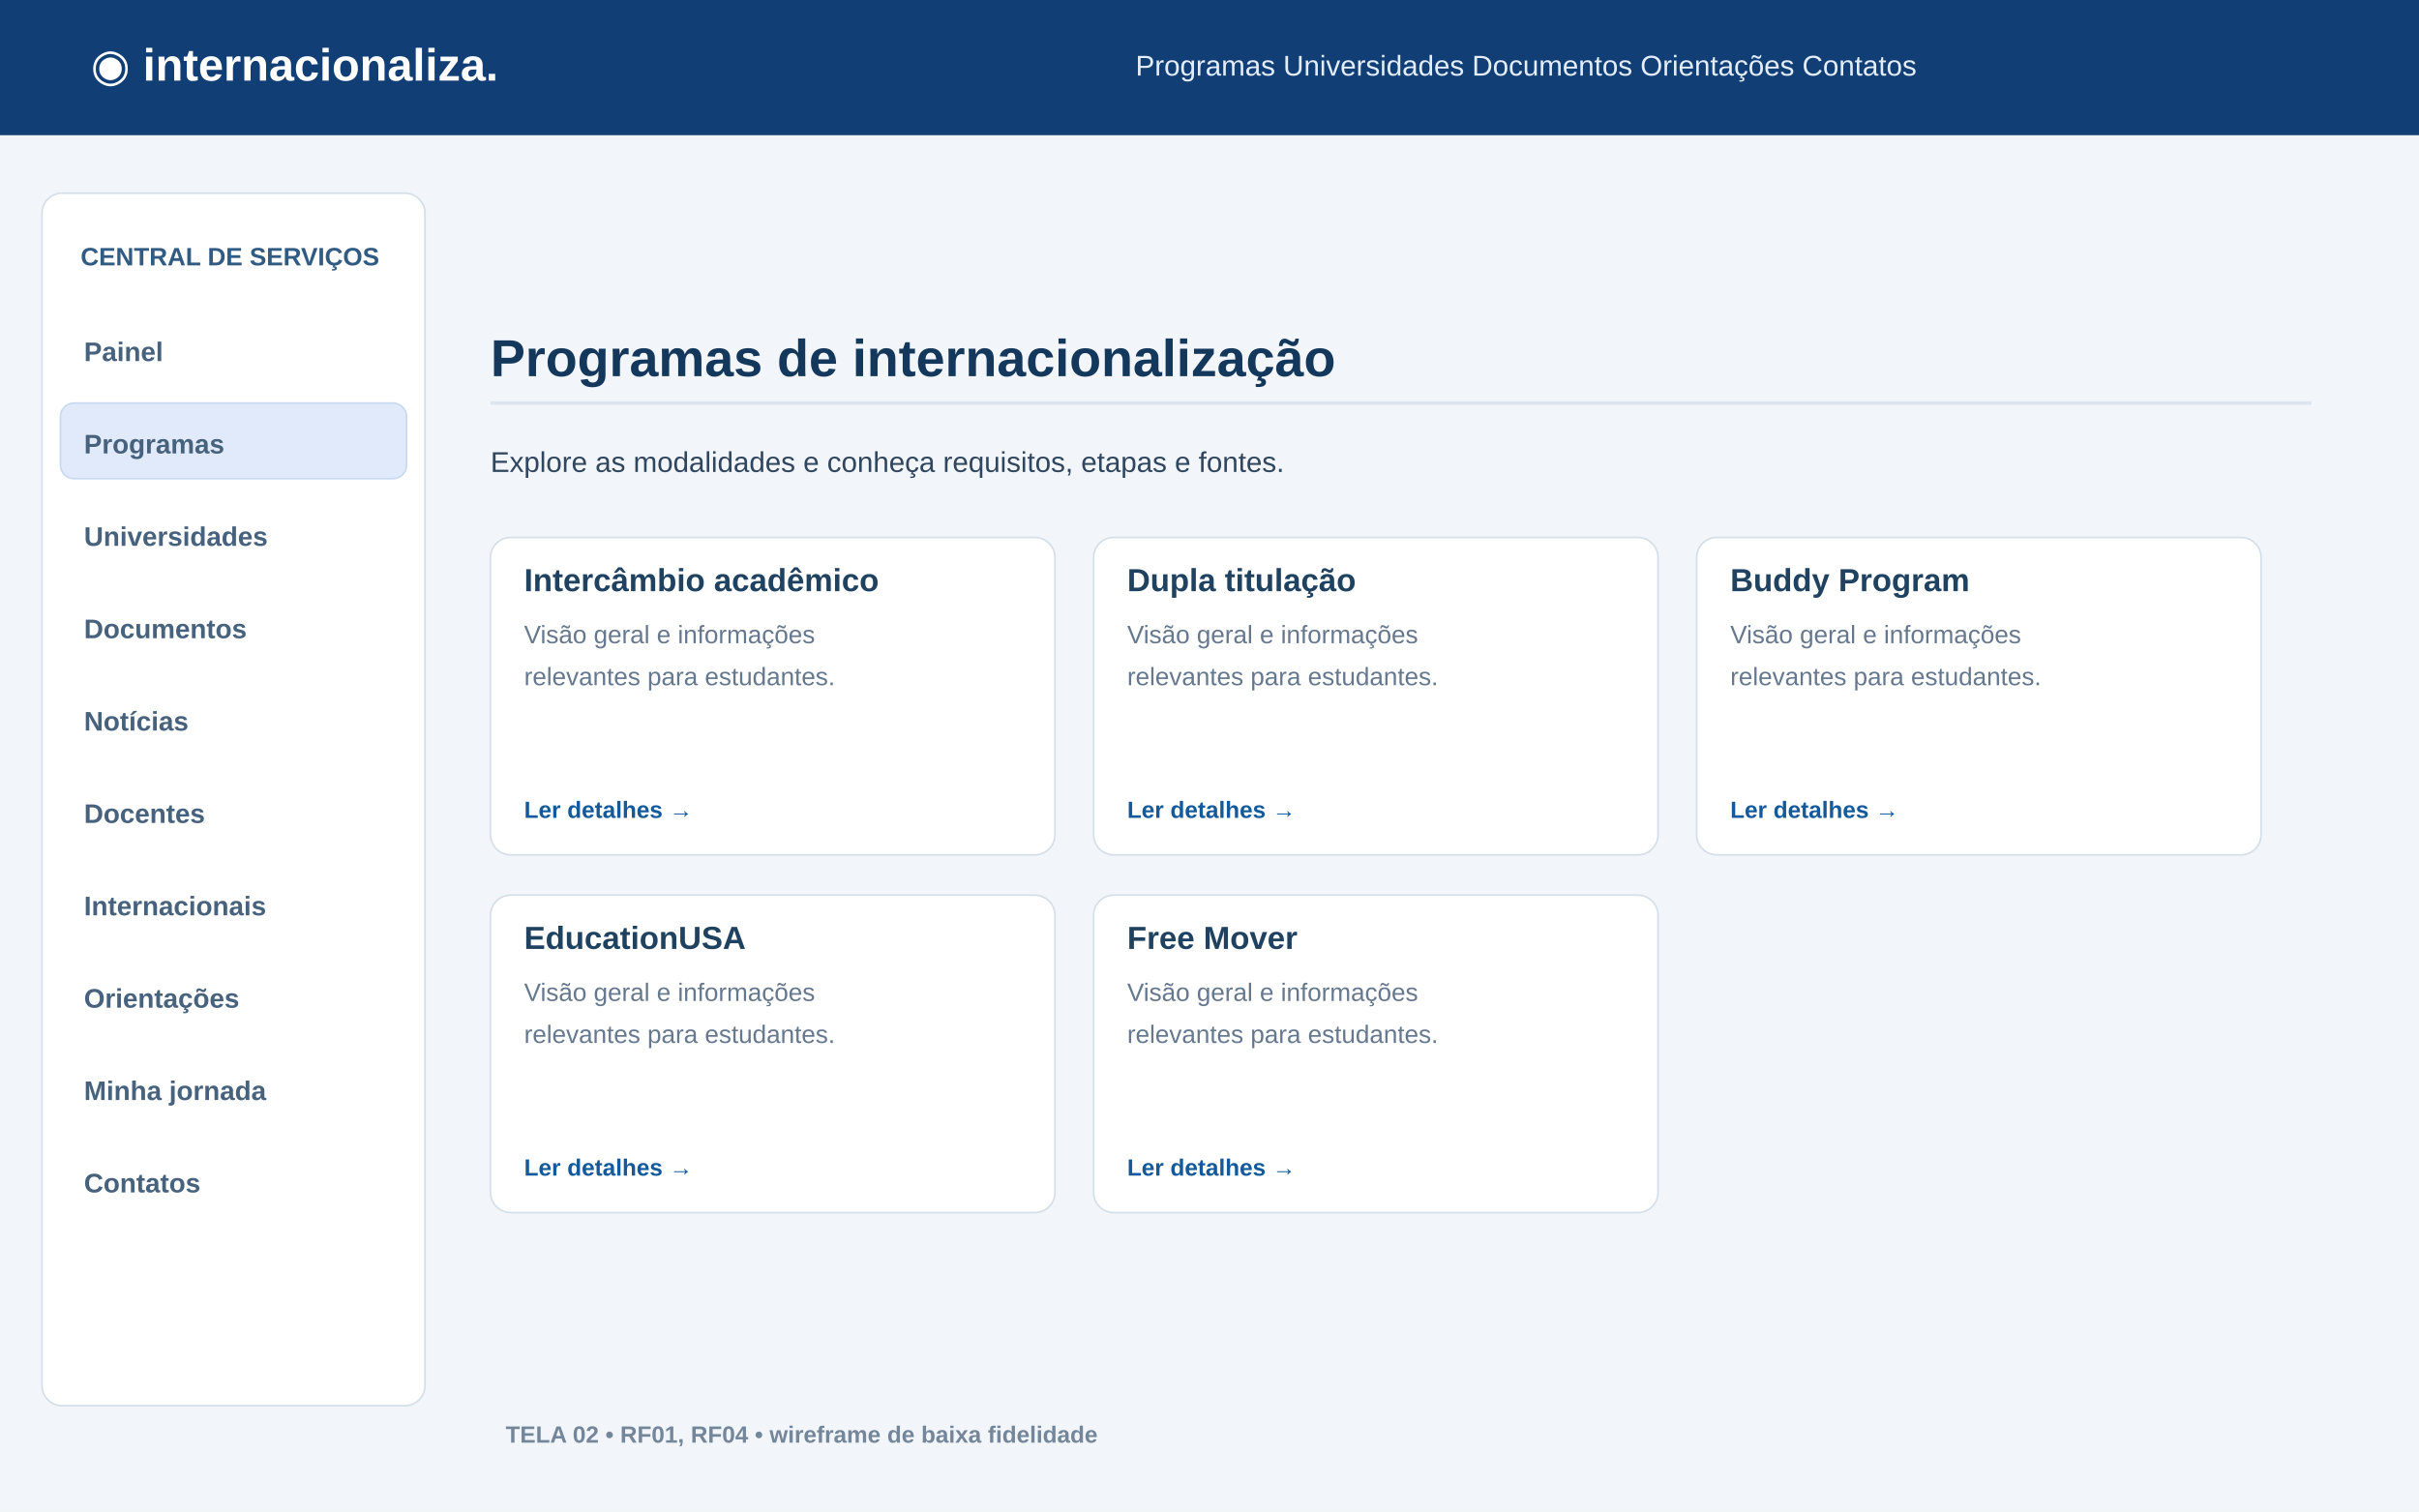
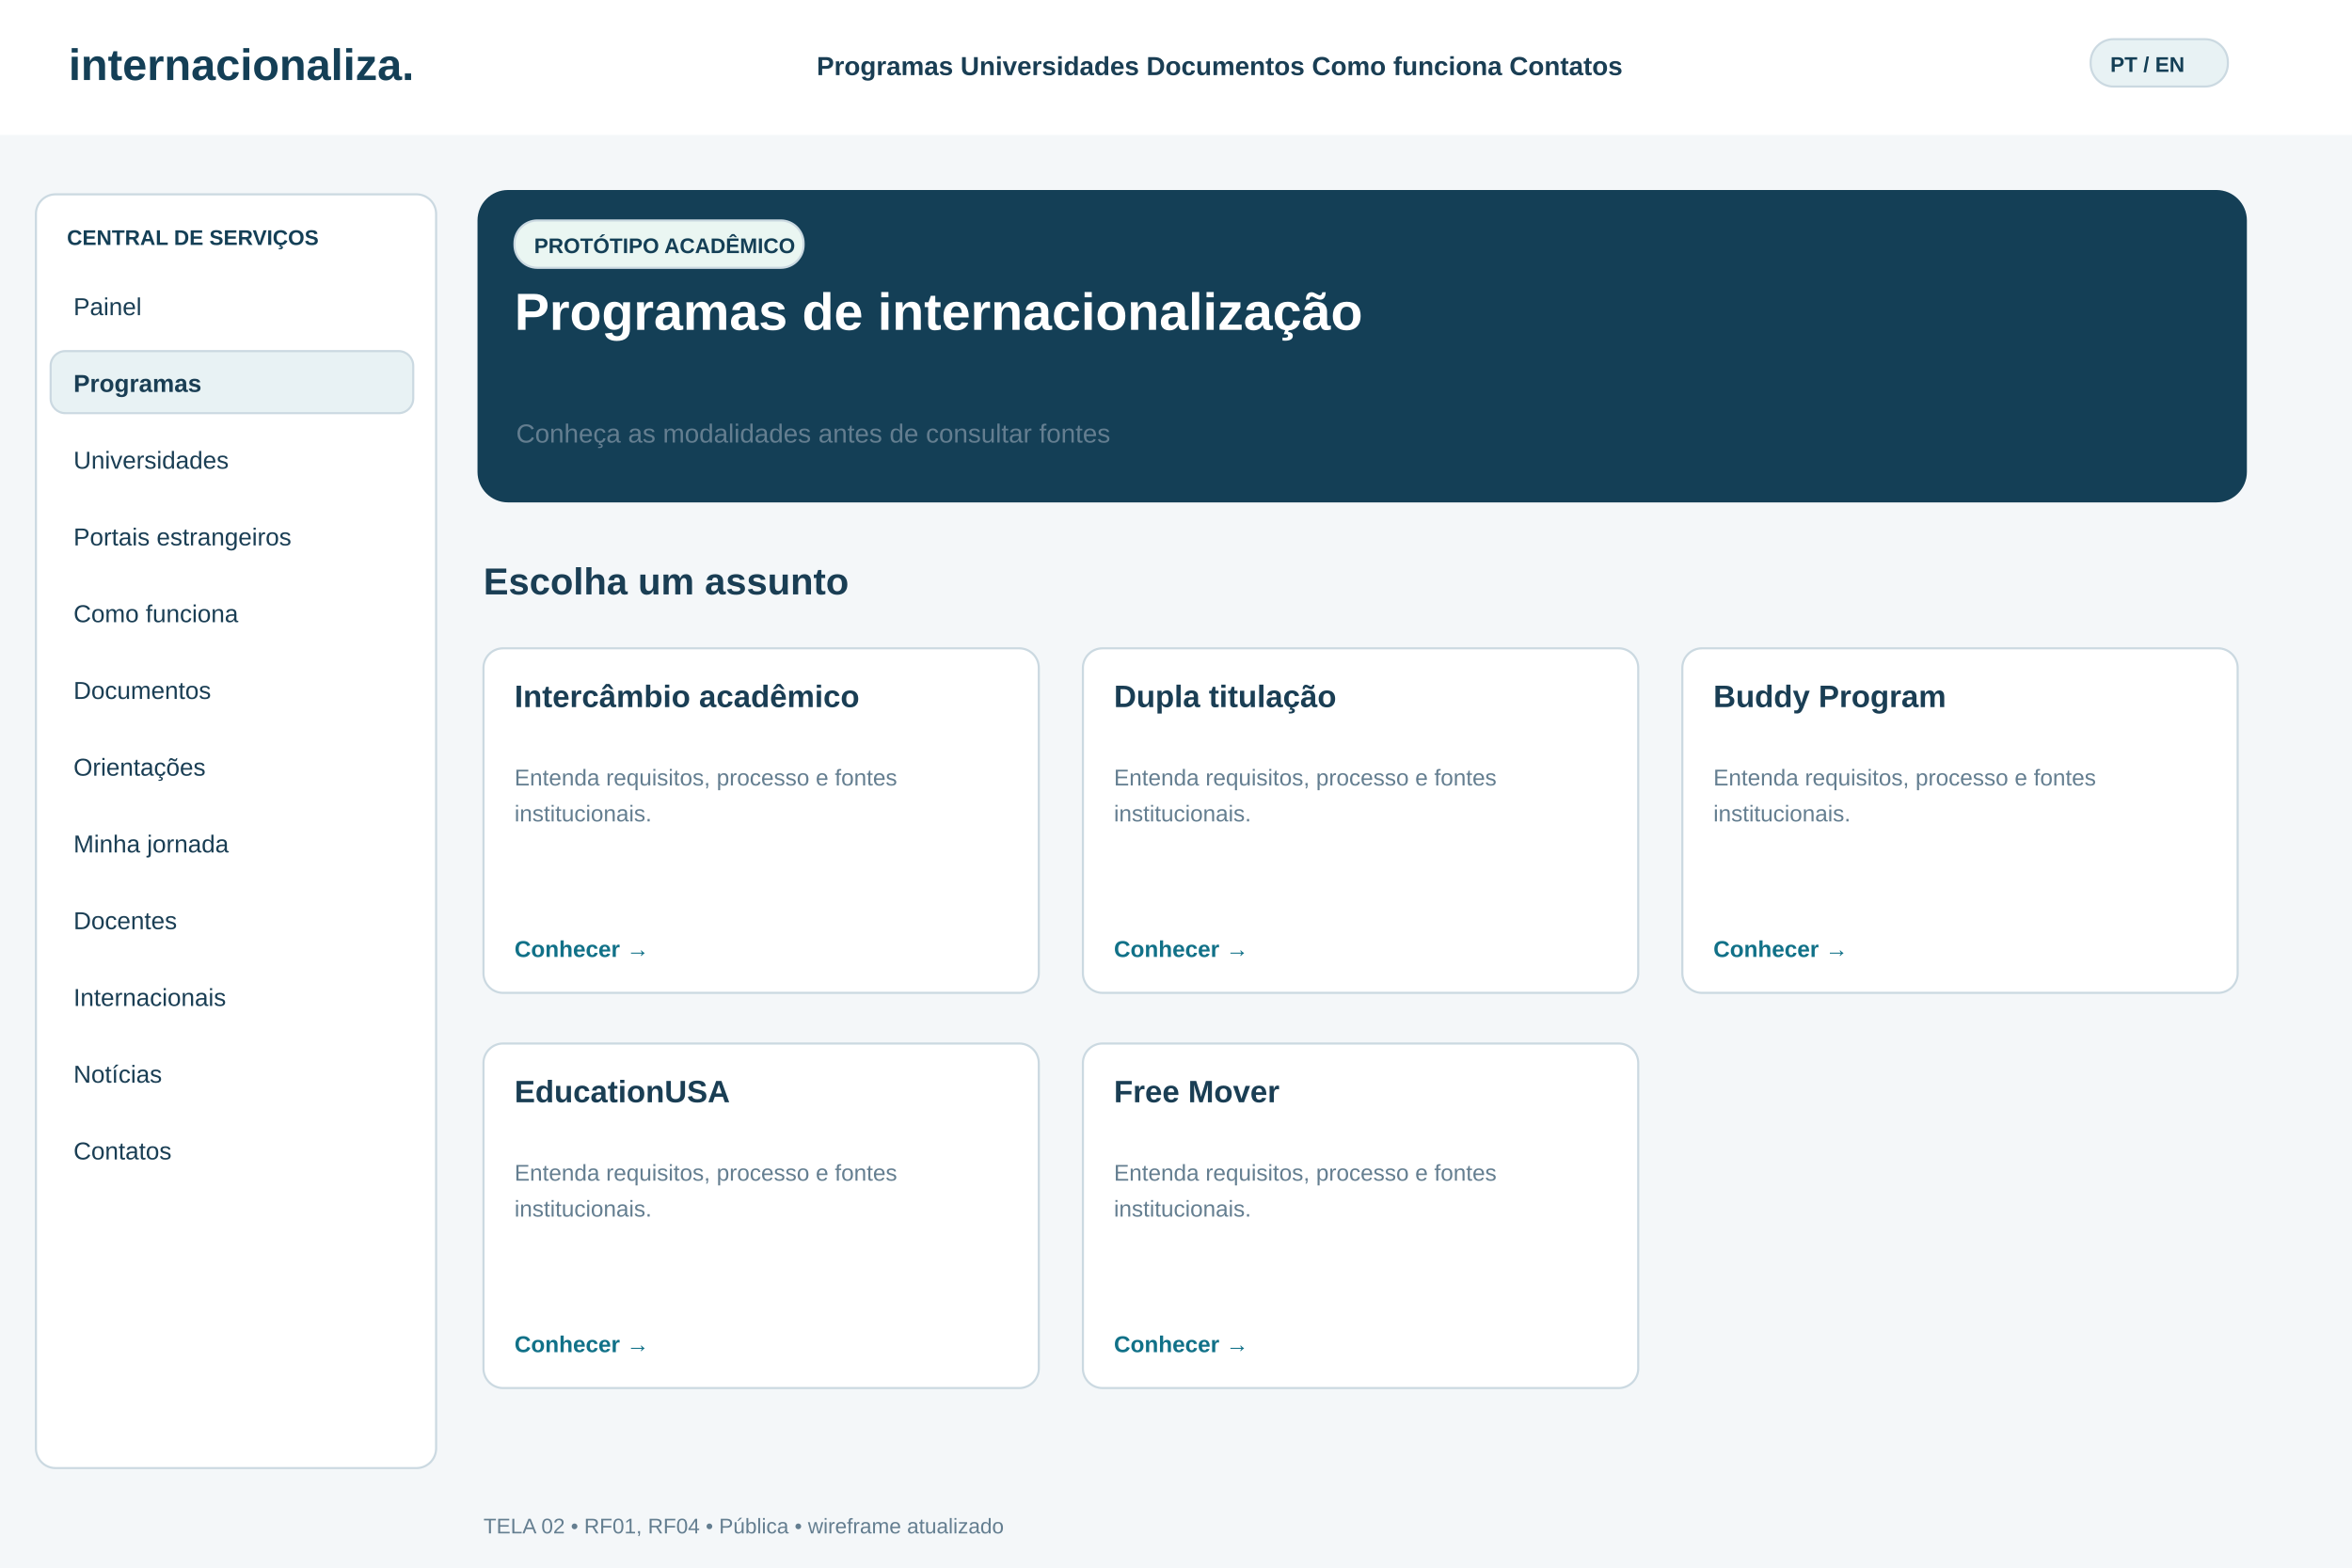
- <svg xmlns="http://www.w3.org/2000/svg" viewBox="0 0 1440 900" role="img" aria-labelledby="title desc">
-   <rect width="1440" height="900" fill="#f2f5f9" />
-   <rect x="0" y="0" width="1440" height="80" rx="0" fill="#113e75" stroke="#113e75" stroke-width="1" />
-   <text x="54" y="48" font-family="Arial,Helvetica,sans-serif" font-size="27" font-weight="800" fill="#fff">◉ internacionaliza.</text>
-   <text x="676" y="45" font-family="Arial,Helvetica,sans-serif" font-size="17" font-weight="400" fill="#e3edfb">Programas   Universidades   Documentos   Orientações   Contatos</text>
-   <rect x="25" y="115" width="228" height="722" rx="12" fill="#fff" stroke="#d5dfe9" stroke-width="1" />
-   <text x="48" y="158" font-family="Arial,Helvetica,sans-serif" font-size="15" font-weight="800" fill="#315b82">CENTRAL DE SERVIÇOS</text>
-   <text x="50" y="215" font-family="Arial,Helvetica,sans-serif" font-size="16" font-weight="600" fill="#47627d">Painel</text>
-   <rect x="36" y="240" width="206" height="45" rx="8" fill="#e1eafa" stroke="#c9daf0" stroke-width="1" />
-   <text x="50" y="270" font-family="Arial,Helvetica,sans-serif" font-size="16" font-weight="600" fill="#47627d">Programas</text>
-   <text x="50" y="325" font-family="Arial,Helvetica,sans-serif" font-size="16" font-weight="600" fill="#47627d">Universidades</text>
-   <text x="50" y="380" font-family="Arial,Helvetica,sans-serif" font-size="16" font-weight="600" fill="#47627d">Documentos</text>
-   <text x="50" y="435" font-family="Arial,Helvetica,sans-serif" font-size="16" font-weight="600" fill="#47627d">Notícias</text>
-   <text x="50" y="490" font-family="Arial,Helvetica,sans-serif" font-size="16" font-weight="600" fill="#47627d">Docentes</text>
-   <text x="50" y="545" font-family="Arial,Helvetica,sans-serif" font-size="16" font-weight="600" fill="#47627d">Internacionais</text>
-   <text x="50" y="600" font-family="Arial,Helvetica,sans-serif" font-size="16" font-weight="600" fill="#47627d">Orientações</text>
-   <text x="50" y="655" font-family="Arial,Helvetica,sans-serif" font-size="16" font-weight="600" fill="#47627d">Minha jornada</text>
-   <text x="50" y="710" font-family="Arial,Helvetica,sans-serif" font-size="16" font-weight="600" fill="#47627d">Contatos</text>
-   <text x="292" y="224" font-family="Arial,Helvetica,sans-serif" font-size="31" font-weight="700" fill="#14385b">Programas de internacionalização</text>
-   <line x1="292" y1="240" x2="1376" y2="240" stroke="#dce4ee" stroke-width="2" />
-   <text x="292" y="281" font-family="Arial,Helvetica,sans-serif" font-size="17" font-weight="400" fill="#30465e">Explore as modalidades e conheça requisitos, etapas e fontes.</text>
-   <rect x="292" y="320" width="336" height="189" rx="12" fill="#fff" stroke="#d5dfe9" stroke-width="1" />
-   <text x="312" y="352" font-family="Arial,Helvetica,sans-serif" font-size="19" font-weight="700" fill="#204261">Intercâmbio acadêmico</text>
-   <text x="312" y="383" font-family="Arial,Helvetica,sans-serif" font-size="15" font-weight="400" fill="#65788e">Visão geral e informações</text>
-   <text x="312" y="408" font-family="Arial,Helvetica,sans-serif" font-size="15" font-weight="400" fill="#65788e">relevantes para estudantes.</text>
-   <text x="312" y="487" font-family="Arial,Helvetica,sans-serif" font-size="14" font-weight="700" fill="#145a9b">Ler detalhes →</text>
-   <rect x="651" y="320" width="336" height="189" rx="12" fill="#fff" stroke="#d5dfe9" stroke-width="1" />
-   <text x="671" y="352" font-family="Arial,Helvetica,sans-serif" font-size="19" font-weight="700" fill="#204261">Dupla titulação</text>
-   <text x="671" y="383" font-family="Arial,Helvetica,sans-serif" font-size="15" font-weight="400" fill="#65788e">Visão geral e informações</text>
-   <text x="671" y="408" font-family="Arial,Helvetica,sans-serif" font-size="15" font-weight="400" fill="#65788e">relevantes para estudantes.</text>
-   <text x="671" y="487" font-family="Arial,Helvetica,sans-serif" font-size="14" font-weight="700" fill="#145a9b">Ler detalhes →</text>
-   <rect x="1010" y="320" width="336" height="189" rx="12" fill="#fff" stroke="#d5dfe9" stroke-width="1" />
-   <text x="1030" y="352" font-family="Arial,Helvetica,sans-serif" font-size="19" font-weight="700" fill="#204261">Buddy Program</text>
-   <text x="1030" y="383" font-family="Arial,Helvetica,sans-serif" font-size="15" font-weight="400" fill="#65788e">Visão geral e informações</text>
-   <text x="1030" y="408" font-family="Arial,Helvetica,sans-serif" font-size="15" font-weight="400" fill="#65788e">relevantes para estudantes.</text>
-   <text x="1030" y="487" font-family="Arial,Helvetica,sans-serif" font-size="14" font-weight="700" fill="#145a9b">Ler detalhes →</text>
-   <rect x="292" y="533" width="336" height="189" rx="12" fill="#fff" stroke="#d5dfe9" stroke-width="1" />
-   <text x="312" y="565" font-family="Arial,Helvetica,sans-serif" font-size="19" font-weight="700" fill="#204261">EducationUSA</text>
-   <text x="312" y="596" font-family="Arial,Helvetica,sans-serif" font-size="15" font-weight="400" fill="#65788e">Visão geral e informações</text>
-   <text x="312" y="621" font-family="Arial,Helvetica,sans-serif" font-size="15" font-weight="400" fill="#65788e">relevantes para estudantes.</text>
-   <text x="312" y="700" font-family="Arial,Helvetica,sans-serif" font-size="14" font-weight="700" fill="#145a9b">Ler detalhes →</text>
-   <rect x="651" y="533" width="336" height="189" rx="12" fill="#fff" stroke="#d5dfe9" stroke-width="1" />
-   <text x="671" y="565" font-family="Arial,Helvetica,sans-serif" font-size="19" font-weight="700" fill="#204261">Free Mover</text>
-   <text x="671" y="596" font-family="Arial,Helvetica,sans-serif" font-size="15" font-weight="400" fill="#65788e">Visão geral e informações</text>
-   <text x="671" y="621" font-family="Arial,Helvetica,sans-serif" font-size="15" font-weight="400" fill="#65788e">relevantes para estudantes.</text>
-   <text x="671" y="700" font-family="Arial,Helvetica,sans-serif" font-size="14" font-weight="700" fill="#145a9b">Ler detalhes →</text>
-   <text x="301" y="859" font-family="Arial,Helvetica,sans-serif" font-size="14" font-weight="600" fill="#74869a">TELA 02  •  RF01, RF04  •  wireframe de baixa fidelidade</text>
+ <svg xmlns="http://www.w3.org/2000/svg" viewBox="0 0 1440 960" role="img" aria-labelledby="title desc">
+   <rect x="0" y="0" width="1440" height="960" rx="0" fill="#F4F7F9" stroke="#F4F7F9" stroke-width="1.3" />
+   <rect x="0" y="0" width="1440" height="82" rx="0" fill="#FFFFFF" stroke="#FFFFFF" stroke-width="1.3" />
+   <text x="42" y="49" fill="#143F56" font-size="27" font-weight="700" font-family="Arial, Helvetica, sans-serif">internacionaliza.</text>
+   <text x="500" y="46" fill="#1A3E54" font-size="16" font-weight="700" font-family="Arial, Helvetica, sans-serif">Programas    Universidades    Documentos    Como funciona    Contatos</text>
+   <rect x="1280" y="24" width="84" height="29" rx="14" fill="#E8F2F4" stroke="#CBD9E1" stroke-width="1.3" />
+   <text x="1292" y="44" fill="#143F56" font-size="13" font-weight="700" font-family="Arial, Helvetica, sans-serif">PT / EN</text>
+   <rect x="22" y="119" width="245" height="780" rx="12" fill="#FFFFFF" stroke="#CBD9E1" stroke-width="1.3" />
+   <text x="41" y="150" fill="#143F56" font-size="13" font-weight="700" font-family="Arial, Helvetica, sans-serif">CENTRAL DE SERVIÇOS</text>
+   <text x="45" y="193" fill="#1A3E54" font-size="15" font-weight="400" font-family="Arial, Helvetica, sans-serif">Painel</text>
+   <rect x="31" y="215" width="222" height="38" rx="9" fill="#E8F2F4" stroke="#CBD9E1" stroke-width="1.3" />
+   <text x="45" y="240" fill="#1A3E54" font-size="15" font-weight="700" font-family="Arial, Helvetica, sans-serif">Programas</text>
+   <text x="45" y="287" fill="#1A3E54" font-size="15" font-weight="400" font-family="Arial, Helvetica, sans-serif">Universidades</text>
+   <text x="45" y="334" fill="#1A3E54" font-size="15" font-weight="400" font-family="Arial, Helvetica, sans-serif">Portais estrangeiros</text>
+   <text x="45" y="381" fill="#1A3E54" font-size="15" font-weight="400" font-family="Arial, Helvetica, sans-serif">Como funciona</text>
+   <text x="45" y="428" fill="#1A3E54" font-size="15" font-weight="400" font-family="Arial, Helvetica, sans-serif">Documentos</text>
+   <text x="45" y="475" fill="#1A3E54" font-size="15" font-weight="400" font-family="Arial, Helvetica, sans-serif">Orientações</text>
+   <text x="45" y="522" fill="#1A3E54" font-size="15" font-weight="400" font-family="Arial, Helvetica, sans-serif">Minha jornada</text>
+   <text x="45" y="569" fill="#1A3E54" font-size="15" font-weight="400" font-family="Arial, Helvetica, sans-serif">Docentes</text>
+   <text x="45" y="616" fill="#1A3E54" font-size="15" font-weight="400" font-family="Arial, Helvetica, sans-serif">Internacionais</text>
+   <text x="45" y="663" fill="#1A3E54" font-size="15" font-weight="400" font-family="Arial, Helvetica, sans-serif">Notícias</text>
+   <text x="45" y="710" fill="#1A3E54" font-size="15" font-weight="400" font-family="Arial, Helvetica, sans-serif">Contatos</text>
+   <rect x="293" y="117" width="1082" height="190" rx="18" fill="#143F56" stroke="#143F56" stroke-width="1.3" />
+   <rect x="315" y="135" width="177" height="29" rx="14" fill="#EAF6F2" stroke="#CBD9E1" stroke-width="1.3" />
+   <text x="327" y="155" fill="#143F56" font-size="13" font-weight="700" font-family="Arial, Helvetica, sans-serif">PROTÓTIPO ACADÊMICO</text>
+   <text x="315" y="202" fill="#FFFFFF" font-size="32" font-weight="700" font-family="Arial, Helvetica, sans-serif">Programas de internacionalização</text>
+   <text x="316" y="271" fill="#647E90" font-size="16" font-weight="400" font-family="Arial, Helvetica, sans-serif">Conheça as modalidades antes de consultar fontes</text>
+   <text x="296" y="364" fill="#1A3E54" font-size="23" font-weight="700" font-family="Arial, Helvetica, sans-serif">Escolha um assunto</text>
+   <rect x="296" y="397" width="340" height="211" rx="12" fill="#FFFFFF" stroke="#CBD9E1" stroke-width="1.3" />
+   <text x="315" y="433" fill="#1A3E54" font-size="19" font-weight="700" font-family="Arial, Helvetica, sans-serif">Intercâmbio acadêmico</text>
+   <text x="315" y="481" fill="#647E90" font-size="14" font-weight="400" font-family="Arial, Helvetica, sans-serif">Entenda requisitos, processo e fontes</text>
+   <text x="315" y="503" fill="#647E90" font-size="14" font-weight="400" font-family="Arial, Helvetica, sans-serif">institucionais.</text>
+   <text x="315" y="586" fill="#117188" font-size="14" font-weight="700" font-family="Arial, Helvetica, sans-serif">Conhecer →</text>
+   <rect x="663" y="397" width="340" height="211" rx="12" fill="#FFFFFF" stroke="#CBD9E1" stroke-width="1.3" />
+   <text x="682" y="433" fill="#1A3E54" font-size="19" font-weight="700" font-family="Arial, Helvetica, sans-serif">Dupla titulação</text>
+   <text x="682" y="481" fill="#647E90" font-size="14" font-weight="400" font-family="Arial, Helvetica, sans-serif">Entenda requisitos, processo e fontes</text>
+   <text x="682" y="503" fill="#647E90" font-size="14" font-weight="400" font-family="Arial, Helvetica, sans-serif">institucionais.</text>
+   <text x="682" y="586" fill="#117188" font-size="14" font-weight="700" font-family="Arial, Helvetica, sans-serif">Conhecer →</text>
+   <rect x="1030" y="397" width="340" height="211" rx="12" fill="#FFFFFF" stroke="#CBD9E1" stroke-width="1.3" />
+   <text x="1049" y="433" fill="#1A3E54" font-size="19" font-weight="700" font-family="Arial, Helvetica, sans-serif">Buddy Program</text>
+   <text x="1049" y="481" fill="#647E90" font-size="14" font-weight="400" font-family="Arial, Helvetica, sans-serif">Entenda requisitos, processo e fontes</text>
+   <text x="1049" y="503" fill="#647E90" font-size="14" font-weight="400" font-family="Arial, Helvetica, sans-serif">institucionais.</text>
+   <text x="1049" y="586" fill="#117188" font-size="14" font-weight="700" font-family="Arial, Helvetica, sans-serif">Conhecer →</text>
+   <rect x="296" y="639" width="340" height="211" rx="12" fill="#FFFFFF" stroke="#CBD9E1" stroke-width="1.3" />
+   <text x="315" y="675" fill="#1A3E54" font-size="19" font-weight="700" font-family="Arial, Helvetica, sans-serif">EducationUSA</text>
+   <text x="315" y="723" fill="#647E90" font-size="14" font-weight="400" font-family="Arial, Helvetica, sans-serif">Entenda requisitos, processo e fontes</text>
+   <text x="315" y="745" fill="#647E90" font-size="14" font-weight="400" font-family="Arial, Helvetica, sans-serif">institucionais.</text>
+   <text x="315" y="828" fill="#117188" font-size="14" font-weight="700" font-family="Arial, Helvetica, sans-serif">Conhecer →</text>
+   <rect x="663" y="639" width="340" height="211" rx="12" fill="#FFFFFF" stroke="#CBD9E1" stroke-width="1.3" />
+   <text x="682" y="675" fill="#1A3E54" font-size="19" font-weight="700" font-family="Arial, Helvetica, sans-serif">Free Mover</text>
+   <text x="682" y="723" fill="#647E90" font-size="14" font-weight="400" font-family="Arial, Helvetica, sans-serif">Entenda requisitos, processo e fontes</text>
+   <text x="682" y="745" fill="#647E90" font-size="14" font-weight="400" font-family="Arial, Helvetica, sans-serif">institucionais.</text>
+   <text x="682" y="828" fill="#117188" font-size="14" font-weight="700" font-family="Arial, Helvetica, sans-serif">Conhecer →</text>
+   <text x="296" y="939" font-family="Arial,Helvetica,sans-serif" font-size="13" fill="#647E90">TELA 02  •  RF01, RF04  •  Pública  •  wireframe atualizado</text>
</svg>
